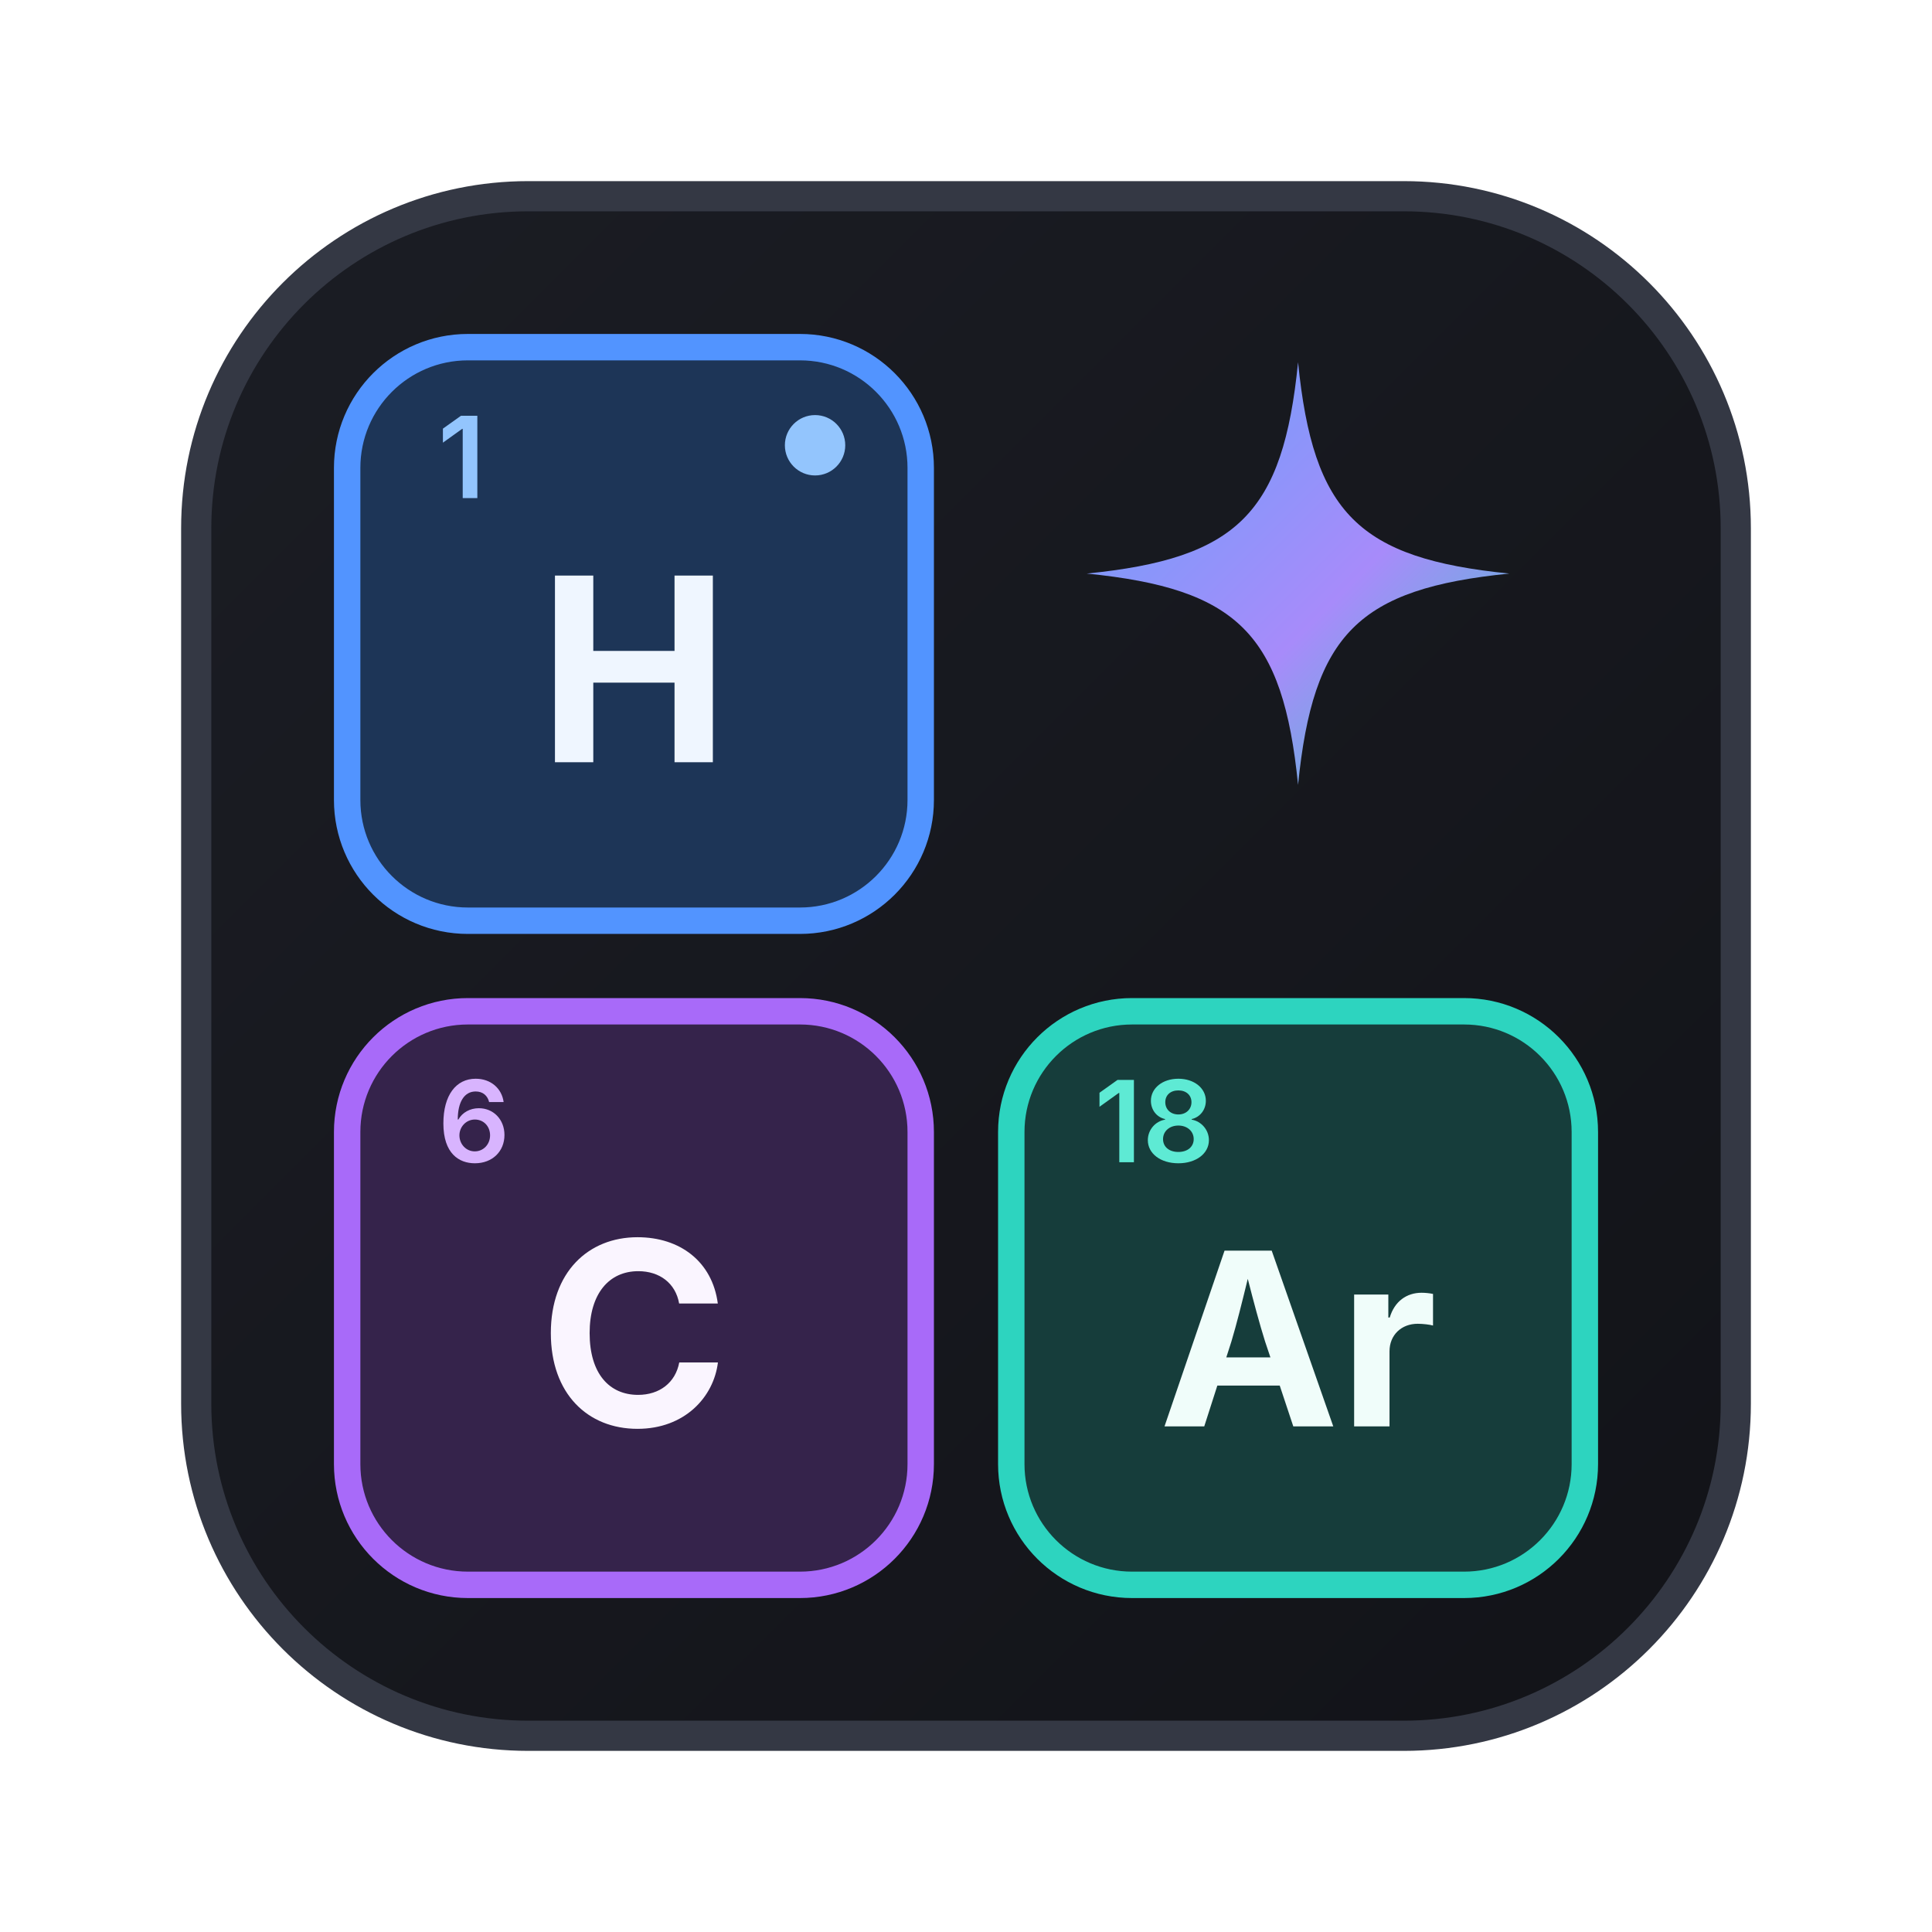
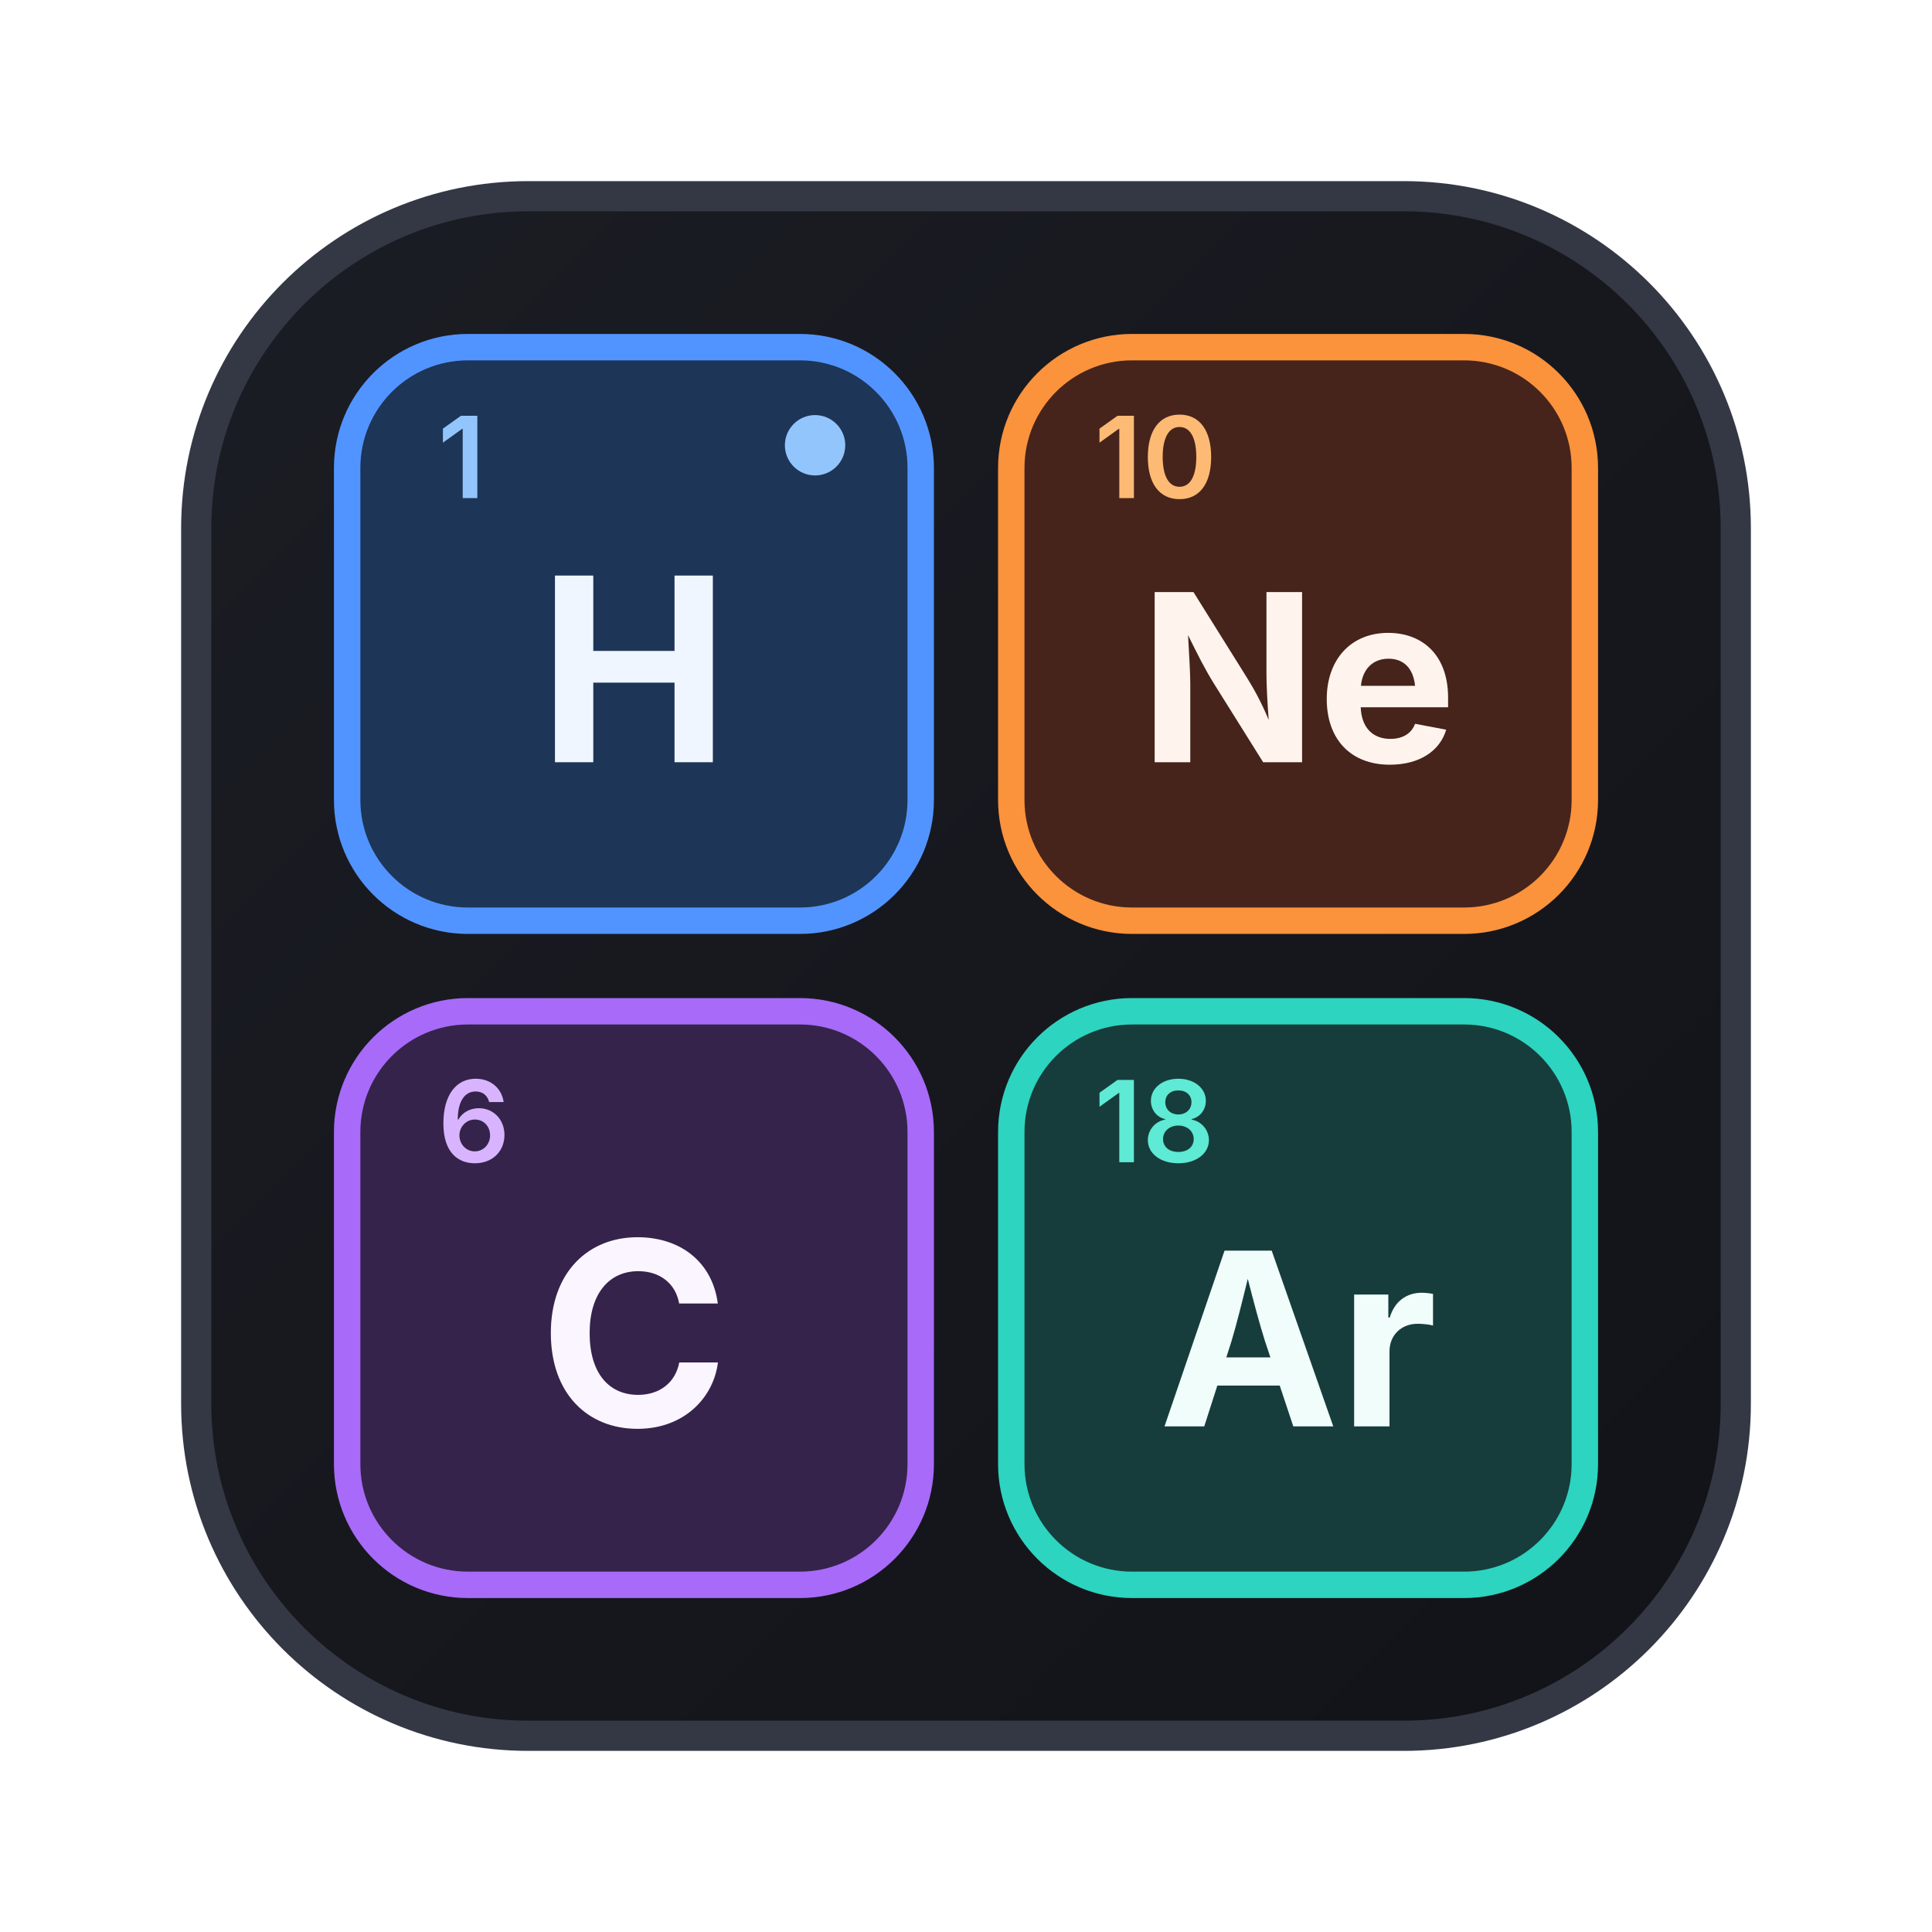
<svg xmlns="http://www.w3.org/2000/svg" viewBox="0 0 256 256" width="256" height="256" fill="none">
  <defs>
    <linearGradient id="bgGrad" x1="24" y1="24" x2="232" y2="232" gradientUnits="userSpaceOnUse">
      <stop offset="0%" stop-color="#1b1d24" />
      <stop offset="100%" stop-color="#121318" />
-     </linearGradient>
-     <linearGradient id="sparkleGrad" x1="150" y1="36" x2="214" y2="100" gradientUnits="userSpaceOnUse">
-       <stop offset="0%" stop-color="#60a5fa" />
-       <stop offset="55%" stop-color="#a78bfa" />
-       <stop offset="100%" stop-color="#2dd4bf" />
    </linearGradient>
  </defs>
  <rect x="26" y="26" width="204" height="204" rx="44" fill="url(#bgGrad)" stroke="#343844" stroke-width="4" />
  <rect x="46" y="46" width="76" height="76" rx="16" fill="#1d3557" stroke="#5294ff" stroke-width="3.5" />
  <text x="58" y="66" fill="#93c5fd" font-family="-apple-system, BlinkMacSystemFont, 'Segoe UI', sans-serif" font-size="15" font-weight="600">1</text>
  <circle cx="108" cy="59" r="4" fill="#93c5fd" />
  <text x="84" y="101" text-anchor="middle" fill="#eff6ff" font-family="-apple-system, BlinkMacSystemFont, 'Segoe UI', sans-serif" font-size="34" font-weight="700">H</text>
-   <path d="M172 48 C174 68, 180 74, 200 76 C180 78, 174 84, 172 104 C170 84, 164 78, 144 76 C164 74, 170 68, 172 48 Z" fill="url(#sparkleGrad)" />
+   <rect x="134" y="46" width="76" height="76" rx="16" fill="#46241b" stroke="#fb923c" stroke-width="3.5" />
+   <text x="145" y="66" fill="#fdba74" font-family="-apple-system, BlinkMacSystemFont, 'Segoe UI', sans-serif" font-size="15" font-weight="600">10</text>
+   <text x="172" y="101" text-anchor="middle" fill="#fff4ed" font-family="-apple-system, BlinkMacSystemFont, 'Segoe UI', sans-serif" font-size="31" font-weight="700">Ne</text>
  <rect x="46" y="134" width="76" height="76" rx="16" fill="#35234b" stroke="#a86af9" stroke-width="3.5" />
  <text x="58" y="154" fill="#d8b4fe" font-family="-apple-system, BlinkMacSystemFont, 'Segoe UI', sans-serif" font-size="15" font-weight="600">6</text>
  <text x="84" y="189" text-anchor="middle" fill="#faf5ff" font-family="-apple-system, BlinkMacSystemFont, 'Segoe UI', sans-serif" font-size="34" font-weight="700">C</text>
  <rect x="134" y="134" width="76" height="76" rx="16" fill="#163d3b" stroke="#2dd4bf" stroke-width="3.5" />
  <text x="145" y="154" fill="#5eead4" font-family="-apple-system, BlinkMacSystemFont, 'Segoe UI', sans-serif" font-size="15" font-weight="600">18</text>
  <text x="172" y="189" text-anchor="middle" fill="#f0fdfa" font-family="-apple-system, BlinkMacSystemFont, 'Segoe UI', sans-serif" font-size="32" font-weight="700">Ar</text>
</svg>
